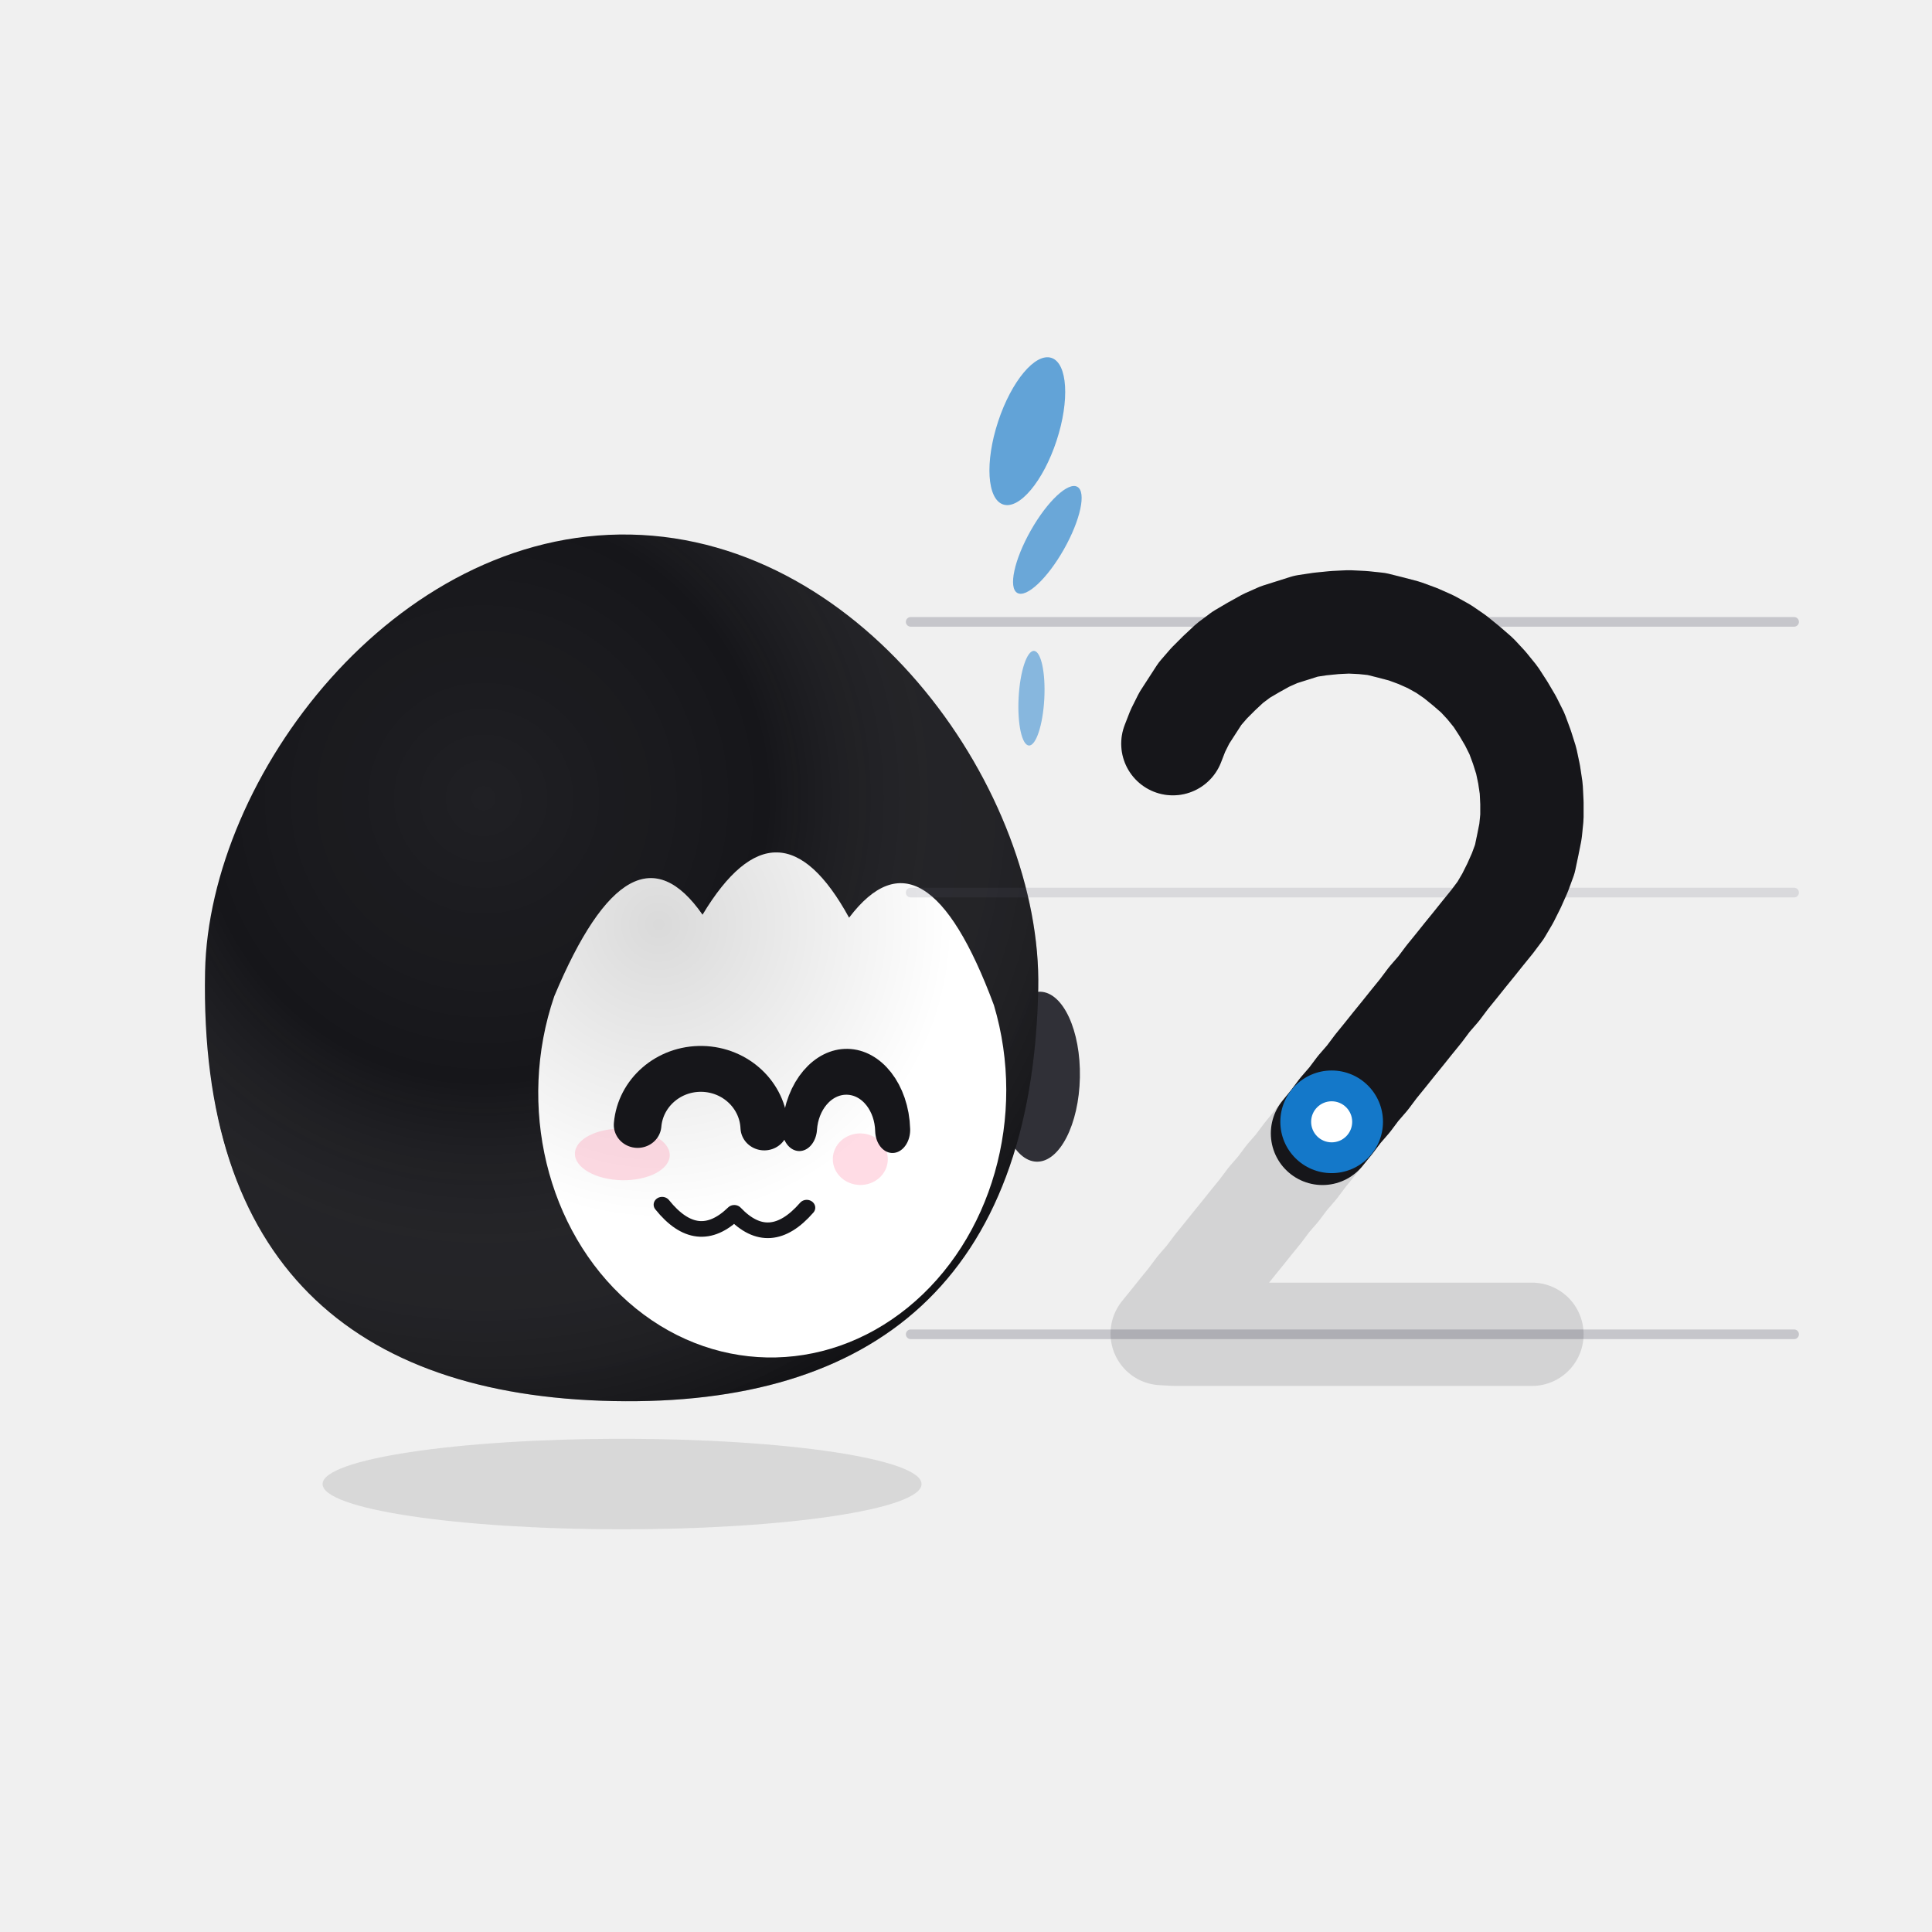
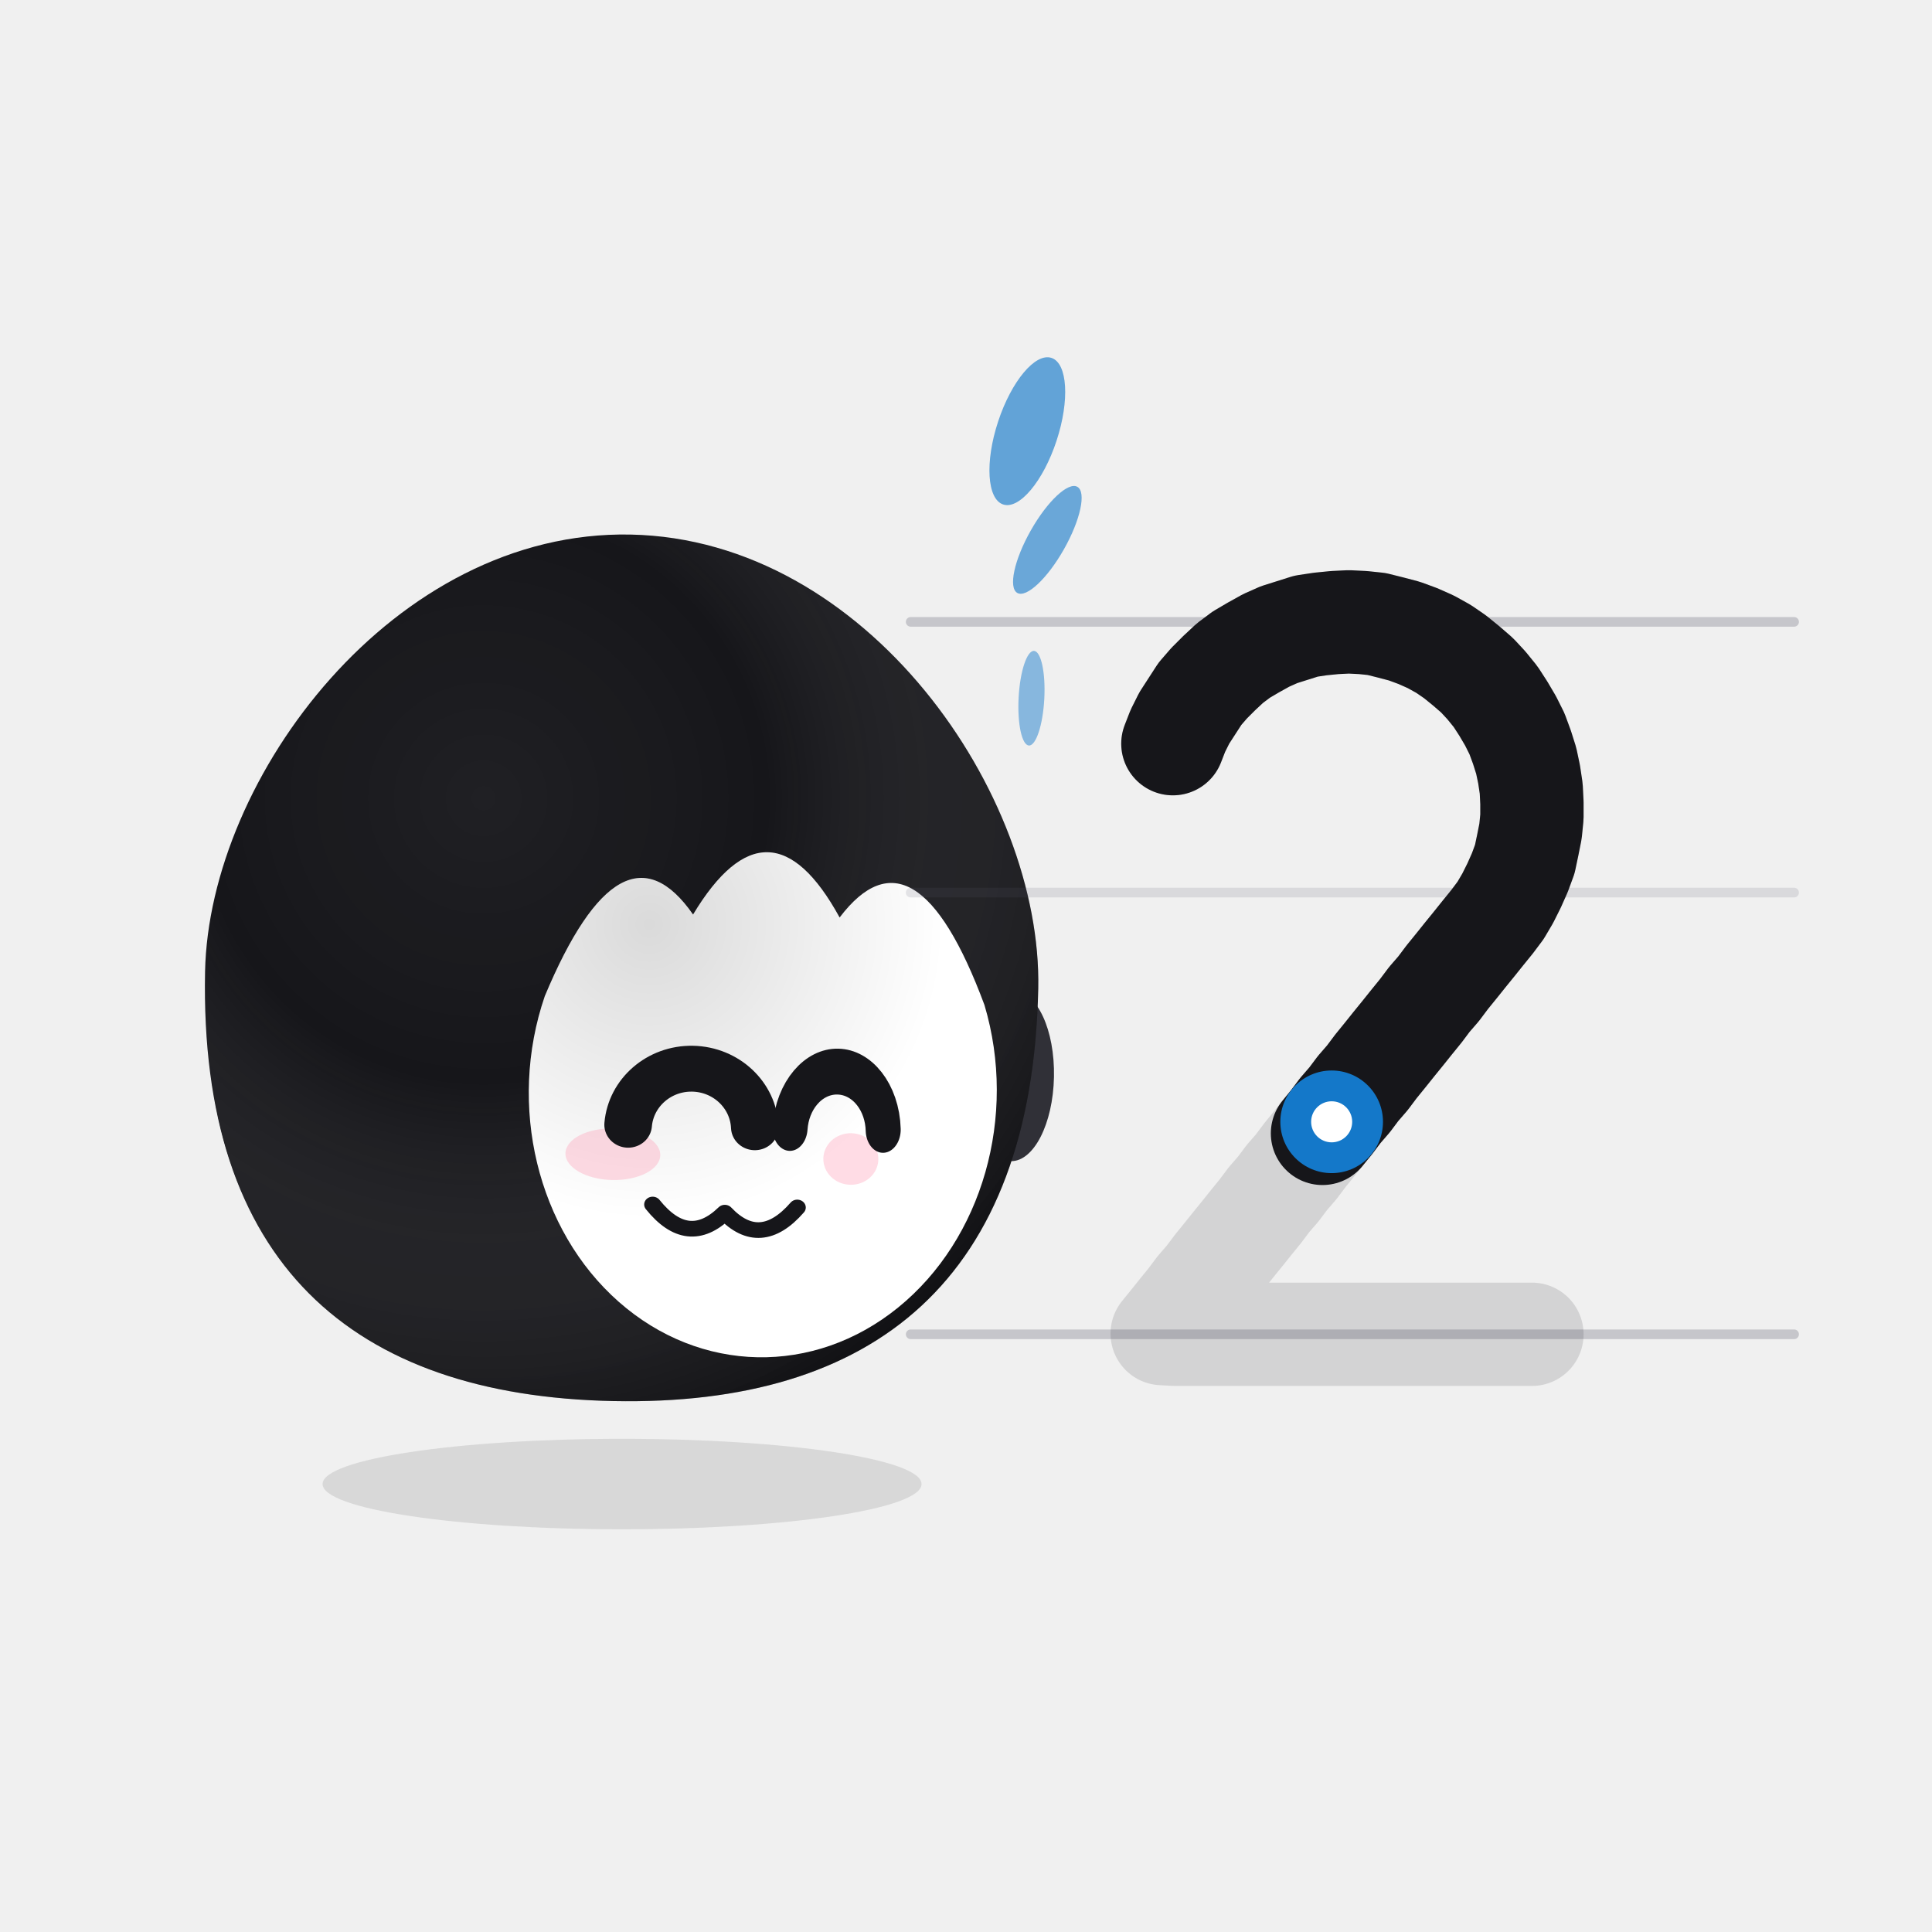
<svg xmlns="http://www.w3.org/2000/svg" width="320" height="320" viewBox="0 0 320 320">
  <defs>
    <radialGradient id="bg0" gradientUnits="userSpaceOnUse" cx="-34" cy="-40" r="162" fx="-34" fy="-40">
      <stop offset="0" stop-color="rgba(255,255,255,0.043)" />
      <stop offset="0.42" stop-color="rgba(255,255,255,0)" />
      <stop offset="1" stop-color="rgba(0,0,0,0.272)" />
    </radialGradient>
    <clipPath id="bc1">
-       <path d="M89.447 7.159C97.932 33.648 90.112 63.326 70.212 80.16C50.311 96.993 23.047 96.993 3.146 80.16C-16.754 63.326 -24.574 33.648 -16.088 7.159Q1.501 -37.361 19.09 -13.13Q36.679 -43.756 54.268 -13.13Q71.857 -37.361 89.447 7.159Z" transform="matrix(0.69 0.014 -0.014 0.69 103.007 160.301)" />
+       <path d="M0 -102.44C55.94 -102.44 98.5 -43.025 98.5 2.868C98.5 71.708 61.733 102.44 0 102.44C-61.733 102.44 -98.5 71.708 -98.5 2.868C-98.5 -43.025 -55.94 -102.44 0 -102.44ZM-6.7 -95.677C45.325 -95.677 84.905 -39.232 84.905 4.366C84.905 69.764 50.713 98.959 -6.7 98.959C-64.112 98.959 -98.305 69.764 -98.305 4.366C-98.305 -39.232 -58.724 -95.677 -6.7 -95.677Z" transform="matrix(0.69 0.014 -0.014 0.69 103.007 160.301)" />
    </clipPath>
-     <radialGradient id="bg1" gradientUnits="userSpaceOnUse" cx="8.602" cy="-10.578" r="118.038" fx="8.602" fy="-10.578">
+     <clipPath id="bc2">
+       <path d="M87.175 7.159C95.66 33.648 87.841 63.326 67.94 80.16C48.04 96.993 20.775 96.993 0.874 80.16C-19.026 63.326 -26.846 33.648 -18.36 7.159Q-0.771 -37.361 16.818 -13.13Q34.407 -43.756 51.996 -13.13Q69.586 -37.361 87.175 7.159Z" transform="matrix(0.69 0.014 -0.014 0.69 103.007 160.301)" />
+     </clipPath>
+     <radialGradient id="bg1" gradientUnits="userSpaceOnUse" cx="6.33" cy="-10.578" r="118.038" fx="6.33" fy="-10.578">
      <stop offset="0" stop-color="rgba(0,0,0,0.146)" />
      <stop offset="0.6" stop-color="rgba(0,0,0,0)" />
    </radialGradient>
-     <clipPath id="bc2">
-       <path d="M89.447 7.159C97.932 33.648 90.112 63.326 70.212 80.16C50.311 96.993 23.047 96.993 3.146 80.16C-16.754 63.326 -24.574 33.648 -16.088 7.159Q1.501 -37.361 19.09 -13.13Q36.679 -43.756 54.268 -13.13Q71.857 -37.361 89.447 7.159Z" transform="matrix(0.69 0.014 -0.014 0.69 103.007 160.301)" />
+     <clipPath id="bc3">
+       <path d="M87.175 7.159C95.66 33.648 87.841 63.326 67.94 80.16C48.04 96.993 20.775 96.993 0.874 80.16C-19.026 63.326 -26.846 33.648 -18.36 7.159Q-0.771 -37.361 16.818 -13.13Q34.407 -43.756 51.996 -13.13Q69.586 -37.361 87.175 7.159Z" transform="matrix(0.69 0.014 -0.014 0.69 103.007 160.301)" />
+     </clipPath>
+     <clipPath id="bc4">
+       <path d="M87.175 7.159C95.66 33.648 87.841 63.326 67.94 80.16C48.04 96.993 20.775 96.993 0.874 80.16C-19.026 63.326 -26.846 33.648 -18.36 7.159Q-0.771 -37.361 16.818 -13.13Q34.407 -43.756 51.996 -13.13Q69.586 -37.361 87.175 7.159Z" transform="matrix(0.69 0.014 -0.014 0.69 103.007 160.301)" />
    </clipPath>
  </defs>
  <path d="M-10.812 126C-10.812 132.075 -43.422 137 -83.649 137C-123.875 137 -156.486 132.075 -156.486 126C-156.486 119.925 -123.875 115 -83.649 115C-43.422 115 -10.812 119.925 -10.812 126" fill="rgba(22,22,26,0.13)" fill-opacity="0.862" transform="matrix(0.681 0 0 0.681 160 160)" />
-   <path d="M-10.215 -10.816C-8.289 -8.119 -9.498 -3.956 -12.914 -1.517C-16.33 0.922 -20.66 0.713 -22.585 -1.984C-24.511 -4.681 -23.302 -8.844 -19.886 -11.283C-16.47 -13.722 -12.14 -13.513 -10.215 -10.816" fill="#2A2A31" fill-opacity="0.963" transform="matrix(0.399 0.008 -0.014 0.69 172.002 178.336)" />
-   <path d="M17.2 0C17.2 11.267 9.499 20.4 0 20.4C-9.499 20.4 -17.2 11.267 -17.2 0C-17.2 -11.267 -9.499 -20.4 0 -20.4C9.499 -20.4 17.2 -11.267 17.2 0" fill="#2A2A31" fill-opacity="0.963" transform="matrix(0.399 0.008 -0.014 0.69 172.002 178.336)" />
+   <path d="M-10.215 -10.816C-8.289 -8.119 -9.498 -3.956 -12.914 -1.517C-16.33 0.922 -20.66 0.713 -22.585 -1.984C-24.511 -4.681 -23.302 -8.844 -19.886 -11.283C-16.47 -13.722 -12.14 -13.513 -10.215 -10.816" fill="#2A2A31" fill-opacity="0.963" transform="matrix(0.399 0.008 -0.014 0.69 167.708 178.25)" />
+   <path d="M17.2 0C17.2 11.267 9.499 20.4 0 20.4C-9.499 20.4 -17.2 11.267 -17.2 0C-17.2 -11.267 -9.499 -20.4 0 -20.4C9.499 -20.4 17.2 -11.267 17.2 0" fill="#2A2A31" fill-opacity="0.963" transform="matrix(0.399 0.008 -0.014 0.69 167.708 178.25)" />
  <path d="M-6.7 -97.159C46.117 -97.159 86.3 -39.855 86.3 4.408C86.3 70.801 51.587 100.441 -6.7 100.441C-64.986 100.441 -99.7 70.801 -99.7 4.408C-99.7 -39.855 -59.516 -97.159 -6.7 -97.159Z" fill="#16161A" transform="matrix(0.69 0.014 -0.014 0.69 103.007 160.301)" />
  <path d="M0 -104C56.792 -104 100 -43.68 100 2.912C100 72.8 62.674 104 0 104C-62.674 104 -100 72.8 -100 2.912C-100 -43.68 -56.792 -104 0 -104Z" fill="#16161A" transform="matrix(0.69 0.014 -0.014 0.69 103.007 160.301)" />
  <path d="M0 -104C56.792 -104 100 -43.68 100 2.912C100 72.8 62.674 104 0 104C-62.674 104 -100 72.8 -100 2.912C-100 -43.68 -56.792 -104 0 -104ZM-6.7 -97.159C46.117 -97.159 86.3 -39.855 86.3 4.408C86.3 70.801 51.587 100.441 -6.7 100.441C-64.986 100.441 -99.7 70.801 -99.7 4.408C-99.7 -39.855 -59.516 -97.159 -6.7 -97.159Z" fill="url(#bg0)" transform="matrix(0.69 0.014 -0.014 0.69 103.007 160.301)" />
-   <path d="M89.447 7.159C97.932 33.648 90.112 63.326 70.212 80.16C50.311 96.993 23.047 96.993 3.146 80.16C-16.754 63.326 -24.574 33.648 -16.088 7.159Q1.501 -37.361 19.09 -13.13Q36.679 -43.756 54.268 -13.13Q71.857 -37.361 89.447 7.159Z" fill="#FFFFFF" transform="matrix(0.69 0.014 -0.014 0.69 103.007 160.301)" />
  <g clip-path="url(#bc1)">
-     <path d="M89.447 7.159C97.932 33.648 90.112 63.326 70.212 80.16C50.311 96.993 23.047 96.993 3.146 80.16C-16.754 63.326 -24.574 33.648 -16.088 7.159Q1.501 -37.361 19.09 -13.13Q36.679 -43.756 54.268 -13.13Q71.857 -37.361 89.447 7.159Z" fill="url(#bg1)" transform="matrix(0.69 0.014 -0.014 0.69 103.007 160.301)" />
-   </g>
-   <path d="M11.5 0C11.5 3.866 6.351 7 0 7C-6.351 7 -11.5 3.866 -11.5 0C-11.5 -3.866 -6.351 -7 0 -7C6.351 -7 11.5 -3.866 11.5 0" fill="rgba(255,138,168,0.42)" fill-opacity="0.7" transform="matrix(0.683 0.014 -0.012 0.61 103.077 191.211)" />
-   <path d="M11.5 0C11.5 3.866 6.351 7 0 7C-6.351 7 -11.5 3.866 -11.5 0C-11.5 -3.866 -6.351 -7 0 -7C6.351 -7 11.5 -3.866 11.5 0" fill="rgba(255,138,168,0.42)" fill-opacity="0.7" transform="matrix(0.396 0.008 -0.012 0.61 142.494 191.999)" />
-   <g clip-path="url(#bc2)">
-     <path d="M-15.968 -1.005C-15.438 -9.434 -8.446 -16 0 -16C8.446 -16 15.438 -9.434 15.968 -1.005" fill="none" stroke="#16161A" stroke-width="12" stroke-linecap="round" stroke-linejoin="round" transform="matrix(0.657 0.013 -0.013 0.633 116.085 187.169)" />
-     <path d="M-15.968 -1.005C-15.438 -9.434 -8.446 -16 0 -16C8.446 -16 15.438 -9.434 15.968 -1.005" fill="none" stroke="#16161A" stroke-width="12" stroke-linecap="round" stroke-linejoin="round" transform="matrix(0.483 0.01 -0.013 0.633 140.129 187.65)" />
-     <path d="M-20.4 -3.57Q-10.2 9.69 0 -1.53Q10.2 9.69 20.4 -3.57" fill="none" stroke="#16161A" stroke-width="4.8" stroke-linecap="round" stroke-linejoin="round" transform="matrix(0.587 0.012 -0.011 0.54 121.609 201.71)" />
+     <path d="M87.175 7.159C95.66 33.648 87.841 63.326 67.94 80.16C48.04 96.993 20.775 96.993 0.874 80.16C-19.026 63.326 -26.846 33.648 -18.36 7.159Q-0.771 -37.361 16.818 -13.13Q34.407 -43.756 51.996 -13.13Q69.586 -37.361 87.175 7.159Z" fill="#FFFFFF" transform="matrix(0.69 0.014 -0.014 0.69 103.007 160.301)" />
+     <g clip-path="url(#bc2)">
+       <path d="M87.175 7.159C95.66 33.648 87.841 63.326 67.94 80.16C48.04 96.993 20.775 96.993 0.874 80.16C-19.026 63.326 -26.846 33.648 -18.36 7.159Q-0.771 -37.361 16.818 -13.13Q34.407 -43.756 51.996 -13.13Q69.586 -37.361 87.175 7.159Z" fill="url(#bg1)" transform="matrix(0.69 0.014 -0.014 0.69 103.007 160.301)" />
+     </g>
+     <g clip-path="url(#bc3)">
+       <path d="M11.5 0C11.5 3.866 6.351 7 0 7C-6.351 7 -11.5 3.866 -11.5 0C-11.5 -3.866 -6.351 -7 0 -7C6.351 -7 11.5 -3.866 11.5 0" fill="rgba(255,138,168,0.42)" fill-opacity="0.7" transform="matrix(0.683 0.014 -0.012 0.61 101.509 191.18)" />
+       <path d="M11.5 0C11.5 3.866 6.351 7 0 7C-6.351 7 -11.5 3.866 -11.5 0C-11.5 -3.866 -6.351 -7 0 -7C6.351 -7 11.5 -3.866 11.5 0" fill="rgba(255,138,168,0.42)" fill-opacity="0.7" transform="matrix(0.396 0.008 -0.012 0.61 140.926 191.967)" />
+     </g>
+     <g clip-path="url(#bc4)">
+       <path d="M-15.968 -1.005C-15.438 -9.434 -8.446 -16 0 -16C8.446 -16 15.438 -9.434 15.968 -1.005" fill="none" stroke="#16161A" stroke-width="12" stroke-linecap="round" stroke-linejoin="round" transform="matrix(0.657 0.013 -0.013 0.633 114.517 187.138)" />
+       <path d="M-15.968 -1.005C-15.438 -9.434 -8.446 -16 0 -16C8.446 -16 15.438 -9.434 15.968 -1.005" fill="none" stroke="#16161A" stroke-width="12" stroke-linecap="round" stroke-linejoin="round" transform="matrix(0.483 0.01 -0.013 0.633 138.561 187.618)" />
+       <path d="M-20.4 -3.57Q-10.2 9.69 0 -1.53Q10.2 9.69 20.4 -3.57" fill="none" stroke="#16161A" stroke-width="4.8" stroke-linecap="round" stroke-linejoin="round" transform="matrix(0.587 0.012 -0.011 0.54 120.04 201.678)" />
+     </g>
  </g>
  <path d="M7.376 0C7.376 10.22 4.073 18.505 0 18.505C-4.073 18.505 -7.376 10.22 -7.376 0C-7.376 -10.22 -4.073 -18.505 0 -18.505C4.073 -18.505 7.376 -10.22 7.376 0" fill="#1478C9" fill-opacity="0.644" transform="matrix(0.656 0.216 -0.216 0.656 170.156 71.417)" />
  <path d="M4.57 0C4.57 8.077 2.524 14.624 0 14.624C-2.524 14.624 -4.57 8.077 -4.57 0C-4.57 -8.077 -2.524 -14.624 0 -14.624C2.524 -14.624 4.57 -8.077 4.57 0" fill="#1478C9" fill-opacity="0.608" transform="matrix(0.601 0.34 -0.34 0.601 173.473 89.422)" />
  <path d="M3.081 0C3.081 6.271 1.701 11.355 0 11.355C-1.701 11.355 -3.081 6.271 -3.081 0C-3.081 -6.271 -1.701 -11.355 0 -11.355C1.701 -11.355 3.081 -6.271 3.081 0" fill="#1478C9" fill-opacity="0.476" transform="matrix(0.69 0.037 -0.037 0.69 170.842 115.645)" />
  <path d="M-73.16 -59L73.16 -59" fill="none" stroke="#5C5C6E" stroke-width="1.6" stroke-linecap="round" stroke-linejoin="round" stroke-opacity="0.28" transform="matrix(1 0 0 1 224 162)" />
  <path d="M-73.16 -14.16L73.16 -14.16" fill="none" stroke="#5C5C6E" stroke-width="1.6" stroke-linecap="round" stroke-linejoin="round" stroke-opacity="0.15" transform="matrix(1 0 0 1 224 162)" />
  <path d="M-73.16 59L73.16 59" fill="none" stroke="#5C5C6E" stroke-width="1.6" stroke-linecap="round" stroke-linejoin="round" stroke-opacity="0.28" transform="matrix(1 0 0 1 224 162)" />
  <path d="M-0.252 -0.329L-0.245 -0.347L-0.236 -0.365L-0.225 -0.382L-0.214 -0.399L-0.201 -0.414L-0.187 -0.428L-0.172 -0.442L-0.156 -0.454L-0.139 -0.464L-0.121 -0.474L-0.103 -0.482L-0.084 -0.488L-0.065 -0.494L-0.045 -0.497L-0.025 -0.499L-0.005 -0.5L0.015 -0.499L0.034 -0.497L0.054 -0.492L0.073 -0.487L0.092 -0.48L0.11 -0.472L0.128 -0.462L0.144 -0.451L0.16 -0.438L0.175 -0.425L0.188 -0.411L0.201 -0.395L0.212 -0.378L0.222 -0.361L0.231 -0.343L0.238 -0.324L0.244 -0.305L0.248 -0.286L0.251 -0.266L0.252 -0.246L0.252 -0.226L0.25 -0.206L0.246 -0.186L0.242 -0.167L0.235 -0.148L0.227 -0.13L0.218 -0.112L0.208 -0.095L0.196 -0.079L0.183 -0.063L0.171 -0.048L0.158 -0.032L0.146 -0.017L0.133 -0.001L0.121 0.015L0.108 0.03L0.096 0.046L0.083 0.062L0.071 0.077L0.058 0.093L0.046 0.108L0.033 0.124L0.021 0.14L0.008 0.155L-0.004 0.171L-0.017 0.186L-0.029 0.202L-0.042 0.218L-0.054 0.233L-0.067 0.249L-0.079 0.265L-0.092 0.28L-0.104 0.296L-0.117 0.311L-0.129 0.327L-0.142 0.343L-0.154 0.358L-0.167 0.374L-0.179 0.389L-0.192 0.405L-0.204 0.421L-0.217 0.436L-0.229 0.452L-0.242 0.468L-0.254 0.483L-0.267 0.499L-0.249 0.5L-0.229 0.5L-0.209 0.5L-0.189 0.5L-0.169 0.5L-0.149 0.5L-0.129 0.5L-0.109 0.5L-0.089 0.5L-0.069 0.5L-0.049 0.5L-0.029 0.5L-0.009 0.5L0.011 0.5L0.031 0.5L0.051 0.5L0.071 0.5L0.091 0.5L0.111 0.5L0.131 0.5L0.151 0.5L0.171 0.5L0.191 0.5L0.211 0.5L0.231 0.5L0.251 0.5L0.252 0.5" fill="none" stroke="rgba(22,22,26,0.13)" stroke-width="0.145" stroke-linecap="round" stroke-linejoin="round" transform="matrix(118 0 0 118 224 162)" />
  <path d="M-0.252 -0.329L-0.245 -0.347L-0.236 -0.365L-0.225 -0.382L-0.214 -0.399L-0.201 -0.414L-0.187 -0.428L-0.172 -0.442L-0.156 -0.454L-0.139 -0.464L-0.121 -0.474L-0.103 -0.482L-0.084 -0.488L-0.065 -0.494L-0.045 -0.497L-0.025 -0.499L-0.005 -0.5L0.015 -0.499L0.034 -0.497L0.054 -0.492L0.073 -0.487L0.092 -0.48L0.11 -0.472L0.128 -0.462L0.144 -0.451L0.16 -0.438L0.175 -0.425L0.188 -0.411L0.201 -0.395L0.212 -0.378L0.222 -0.361L0.231 -0.343L0.238 -0.324L0.244 -0.305L0.248 -0.286L0.251 -0.266L0.252 -0.246L0.252 -0.226L0.25 -0.206L0.246 -0.186L0.242 -0.167L0.235 -0.148L0.227 -0.13L0.218 -0.112L0.208 -0.095L0.196 -0.079L0.183 -0.063L0.171 -0.048L0.158 -0.032L0.146 -0.017L0.133 -0.001L0.121 0.015L0.108 0.03L0.096 0.046L0.083 0.062L0.071 0.077L0.058 0.093L0.046 0.108L0.033 0.124L0.021 0.14L0.008 0.155L-0.004 0.171L-0.017 0.186L-0.029 0.202L-0.042 0.218L-0.029 0.202" fill="none" stroke="#16161A" stroke-width="0.145" stroke-linecap="round" stroke-linejoin="round" transform="matrix(118 0 0 118 224 162)" />
  <path d="M8.5 0C8.5 4.694 4.694 8.5 0 8.5C-4.694 8.5 -8.5 4.694 -8.5 0C-8.5 -4.694 -4.694 -8.5 0 -8.5C4.694 -8.5 8.5 -4.694 8.5 0" fill="#1478C9" transform="matrix(1 0 0 1 220.565 185.808)" />
  <path d="M3.4 0C3.4 1.878 1.878 3.4 0 3.4C-1.878 3.4 -3.4 1.878 -3.4 0C-3.4 -1.878 -1.878 -3.4 0 -3.4C1.878 -3.4 3.4 -1.878 3.4 0" fill="#FFFFFF" transform="matrix(1 0 0 1 220.565 185.808)" />
</svg>
